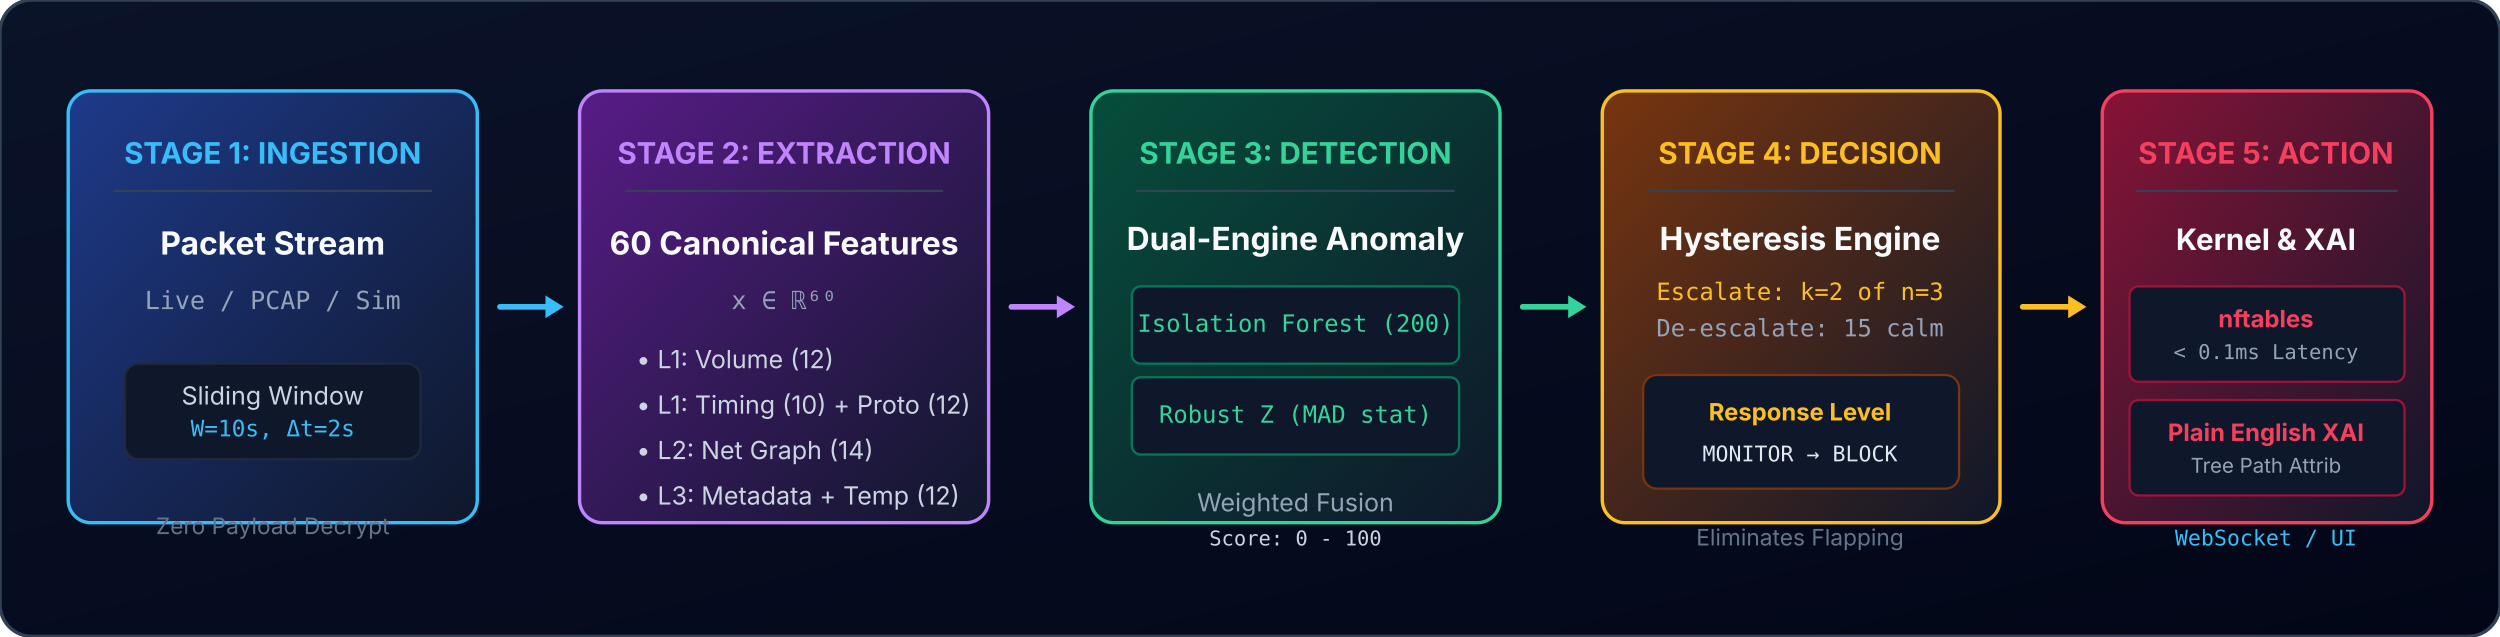
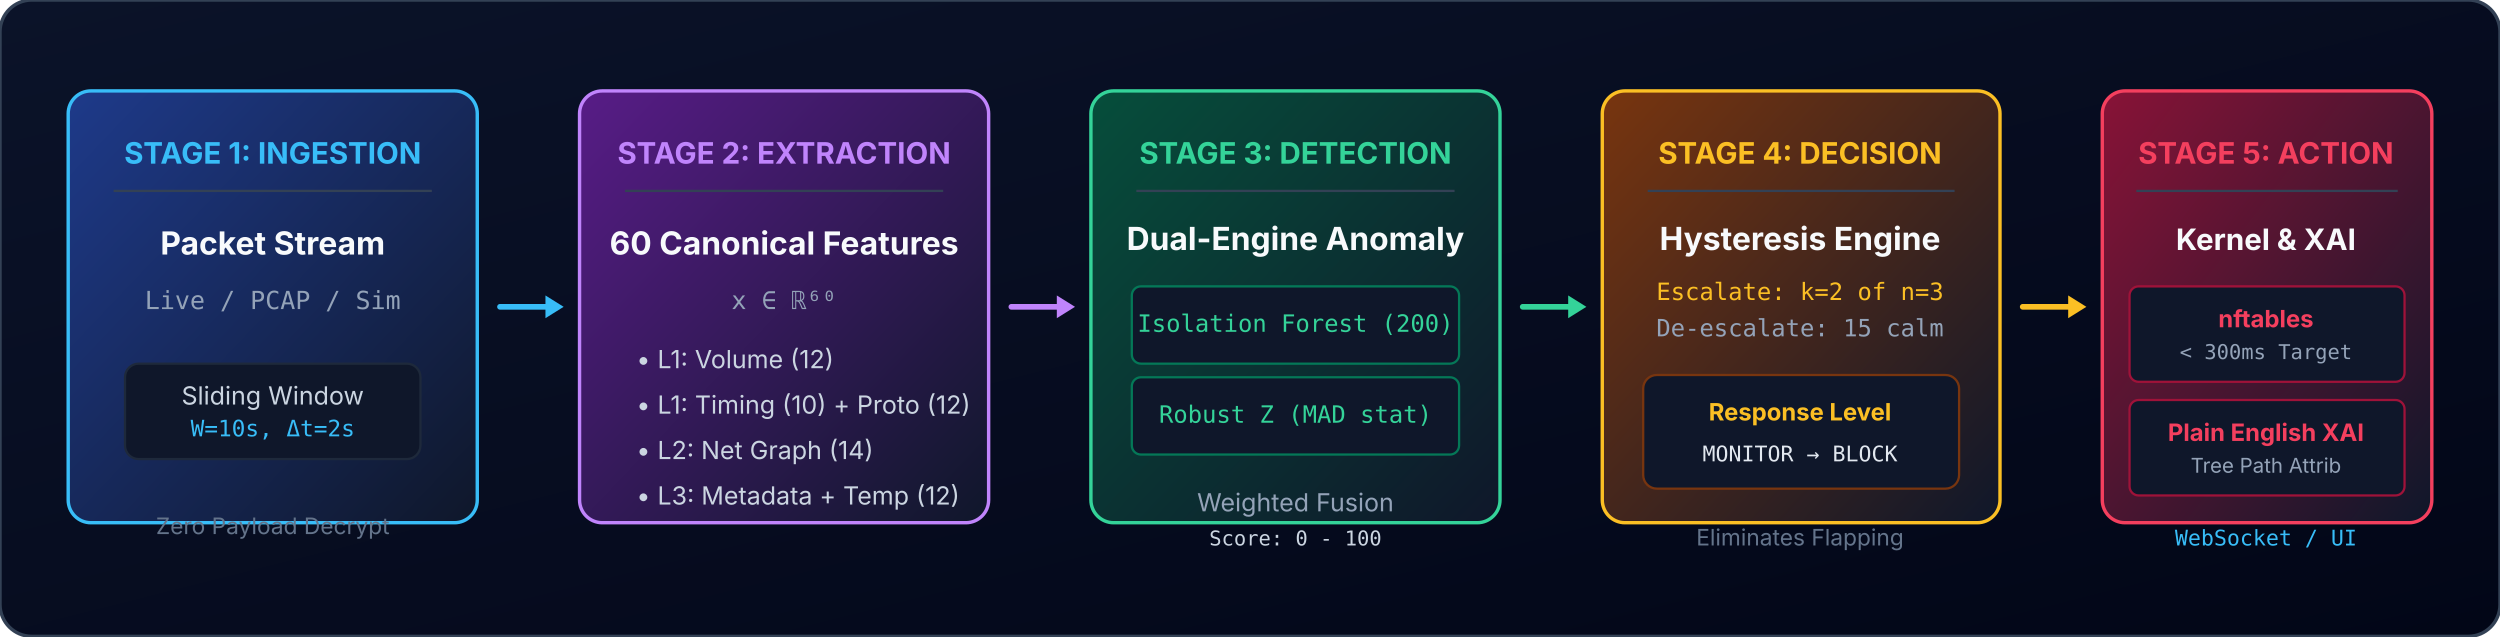
<svg xmlns="http://www.w3.org/2000/svg" viewBox="0 0 1100 280" width="100%" height="100%">
  <defs>
    <linearGradient id="p-bg" x1="0%" y1="0%" x2="100%" y2="100%">
      <stop offset="0%" stop-color="#0b1329" />
      <stop offset="100%" stop-color="#020617" />
    </linearGradient>
    <linearGradient id="blue-box" x1="0%" y1="0%" x2="100%" y2="100%">
      <stop offset="0%" stop-color="#1e3a8a" />
      <stop offset="100%" stop-color="#0f172a" />
    </linearGradient>
    <linearGradient id="purple-box" x1="0%" y1="0%" x2="100%" y2="100%">
      <stop offset="0%" stop-color="#581c87" />
      <stop offset="100%" stop-color="#0f172a" />
    </linearGradient>
    <linearGradient id="emerald-box" x1="0%" y1="0%" x2="100%" y2="100%">
      <stop offset="0%" stop-color="#064e3b" />
      <stop offset="100%" stop-color="#0f172a" />
    </linearGradient>
    <linearGradient id="amber-box" x1="0%" y1="0%" x2="100%" y2="100%">
      <stop offset="0%" stop-color="#78350f" />
      <stop offset="100%" stop-color="#0f172a" />
    </linearGradient>
    <linearGradient id="rose-box" x1="0%" y1="0%" x2="100%" y2="100%">
      <stop offset="0%" stop-color="#881337" />
      <stop offset="100%" stop-color="#0f172a" />
    </linearGradient>
  </defs>
  <rect width="1100" height="280" rx="14" fill="url(#p-bg)" stroke="#334155" stroke-width="1.5" />
  <g transform="translate(30, 40)">
    <rect width="180" height="190" rx="10" fill="url(#blue-box)" stroke="#38bdf8" stroke-width="1.5" />
    <text x="90" y="32" font-family="-apple-system, sans-serif" font-size="13" font-weight="bold" fill="#38bdf8" text-anchor="middle">STAGE 1: INGESTION</text>
    <path d="M 20,44 L 160,44" stroke="#334155" stroke-width="1" />
    <text x="90" y="72" font-family="-apple-system, sans-serif" font-size="14" font-weight="700" fill="#f8fafc" text-anchor="middle">Packet Stream</text>
    <text x="90" y="96" font-family="monospace" font-size="11" fill="#94a3b8" text-anchor="middle">Live / PCAP / Sim</text>
    <rect x="25" y="120" width="130" height="42" rx="6" fill="#0f172a" stroke="#1e293b" />
    <text x="90" y="138" font-family="-apple-system, sans-serif" font-size="11" fill="#cbd5e1" text-anchor="middle">Sliding Window</text>
    <text x="90" y="152" font-family="monospace" font-size="10" fill="#38bdf8" text-anchor="middle">W=10s, Δt=2s</text>
    <text x="90" y="195" font-family="-apple-system, sans-serif" font-size="10" fill="#64748b" text-anchor="middle">Zero Payload Decrypt</text>
  </g>
  <path d="M 220,135 L 245,135" stroke="#38bdf8" stroke-width="2.5" stroke-linecap="round" />
  <polygon points="248,135 240,130 240,140" fill="#38bdf8" />
  <g transform="translate(255, 40)">
    <rect width="180" height="190" rx="10" fill="url(#purple-box)" stroke="#c084fc" stroke-width="1.5" />
    <text x="90" y="32" font-family="-apple-system, sans-serif" font-size="13" font-weight="bold" fill="#c084fc" text-anchor="middle">STAGE 2: EXTRACTION</text>
    <path d="M 20,44 L 160,44" stroke="#334155" stroke-width="1" />
    <text x="90" y="72" font-family="-apple-system, sans-serif" font-size="14" font-weight="700" fill="#f8fafc" text-anchor="middle">60 Canonical Features</text>
    <text x="90" y="96" font-family="monospace" font-size="11" fill="#94a3b8" text-anchor="middle">x ∈ ℝ⁶⁰</text>
    <text x="25" y="122" font-family="-apple-system, sans-serif" font-size="11" fill="#cbd5e1">• L1: Volume (12)</text>
    <text x="25" y="142" font-family="-apple-system, sans-serif" font-size="11" fill="#cbd5e1">• L1: Timing (10) + Proto (12)</text>
    <text x="25" y="162" font-family="-apple-system, sans-serif" font-size="11" fill="#cbd5e1">• L2: Net Graph (14)</text>
    <text x="25" y="182" font-family="-apple-system, sans-serif" font-size="11" fill="#cbd5e1">• L3: Metadata + Temp (12)</text>
  </g>
  <path d="M 445,135 L 470,135" stroke="#c084fc" stroke-width="2.5" stroke-linecap="round" />
  <polygon points="473,135 465,130 465,140" fill="#c084fc" />
  <g transform="translate(480, 40)">
    <rect width="180" height="190" rx="10" fill="url(#emerald-box)" stroke="#34d399" stroke-width="1.5" />
    <text x="90" y="32" font-family="-apple-system, sans-serif" font-size="13" font-weight="bold" fill="#34d399" text-anchor="middle">STAGE 3: DETECTION</text>
    <path d="M 20,44 L 160,44" stroke="#334155" stroke-width="1" />
    <text x="90" y="70" font-family="-apple-system, sans-serif" font-size="14" font-weight="700" fill="#f8fafc" text-anchor="middle">Dual-Engine Anomaly</text>
    <rect x="18" y="86" width="144" height="34" rx="4" fill="#0f172a" stroke="#047857" />
    <text x="90" y="106" font-family="monospace" font-size="10.5" fill="#34d399" text-anchor="middle">Isolation Forest (200)</text>
    <rect x="18" y="126" width="144" height="34" rx="4" fill="#0f172a" stroke="#047857" />
    <text x="90" y="146" font-family="monospace" font-size="10.5" fill="#34d399" text-anchor="middle">Robust Z (MAD stat)</text>
    <text x="90" y="185" font-family="-apple-system, sans-serif" font-size="11" fill="#94a3b8" text-anchor="middle">Weighted Fusion</text>
    <text x="90" y="200" font-family="monospace" font-size="9" fill="#cbd5e1" text-anchor="middle">Score: 0 - 100</text>
  </g>
  <path d="M 670,135 L 695,135" stroke="#34d399" stroke-width="2.5" stroke-linecap="round" />
  <polygon points="698,135 690,130 690,140" fill="#34d399" />
  <g transform="translate(705, 40)">
    <rect width="175" height="190" rx="10" fill="url(#amber-box)" stroke="#fbbf24" stroke-width="1.5" />
    <text x="87" y="32" font-family="-apple-system, sans-serif" font-size="13" font-weight="bold" fill="#fbbf24" text-anchor="middle">STAGE 4: DECISION</text>
    <path d="M 20,44 L 155,44" stroke="#334155" stroke-width="1" />
    <text x="87" y="70" font-family="-apple-system, sans-serif" font-size="14" font-weight="700" fill="#f8fafc" text-anchor="middle">Hysteresis Engine</text>
    <text x="87" y="92" font-family="monospace" font-size="10.5" fill="#fbbf24" text-anchor="middle">Escalate: k=2 of n=3</text>
    <text x="87" y="108" font-family="monospace" font-size="10.5" fill="#94a3b8" text-anchor="middle">De-escalate: 15 calm</text>
    <rect x="18" y="125" width="139" height="50" rx="6" fill="#0f172a" stroke="#78350f" />
    <text x="87" y="145" font-family="-apple-system, sans-serif" font-size="10.5" font-weight="bold" fill="#fbbf24" text-anchor="middle">Response Level</text>
    <text x="87" y="163" font-family="monospace" font-size="9.5" fill="#e2e8f0" text-anchor="middle">MONITOR → BLOCK</text>
    <text x="87" y="200" font-family="-apple-system, sans-serif" font-size="10" fill="#64748b" text-anchor="middle">Eliminates Flapping</text>
  </g>
  <path d="M 890,135 L 915,135" stroke="#fbbf24" stroke-width="2.5" stroke-linecap="round" />
  <polygon points="918,135 910,130 910,140" fill="#fbbf24" />
  <g transform="translate(925, 40)">
    <rect width="145" height="190" rx="10" fill="url(#rose-box)" stroke="#f43f5e" stroke-width="1.5" />
    <text x="72" y="32" font-family="-apple-system, sans-serif" font-size="13" font-weight="bold" fill="#f43f5e" text-anchor="middle">STAGE 5: ACTION</text>
    <path d="M 15,44 L 130,44" stroke="#334155" stroke-width="1" />
    <text x="72" y="70" font-family="-apple-system, sans-serif" font-size="13" font-weight="700" fill="#f8fafc" text-anchor="middle">Kernel &amp; XAI</text>
    <rect x="12" y="86" width="121" height="42" rx="4" fill="#0f172a" stroke="#9f1239" />
    <text x="72" y="104" font-family="-apple-system, sans-serif" font-size="10.5" font-weight="bold" fill="#f43f5e" text-anchor="middle">nftables</text>
-     <text x="72" y="118" font-family="monospace" font-size="9" fill="#94a3b8" text-anchor="middle">&lt; 0.1ms Latency</text>
+     <text x="72" y="118" font-family="monospace" font-size="9" fill="#94a3b8" text-anchor="middle">&lt; 300ms Target</text>
    <rect x="12" y="136" width="121" height="42" rx="4" fill="#0f172a" stroke="#9f1239" />
    <text x="72" y="154" font-family="-apple-system, sans-serif" font-size="10.5" font-weight="bold" fill="#f43f5e" text-anchor="middle">Plain English XAI</text>
    <text x="72" y="168" font-family="-apple-system, sans-serif" font-size="9" fill="#94a3b8" text-anchor="middle">Tree Path Attrib</text>
    <text x="72" y="200" font-family="monospace" font-size="9.5" fill="#38bdf8" text-anchor="middle">WebSocket / UI</text>
  </g>
</svg>
